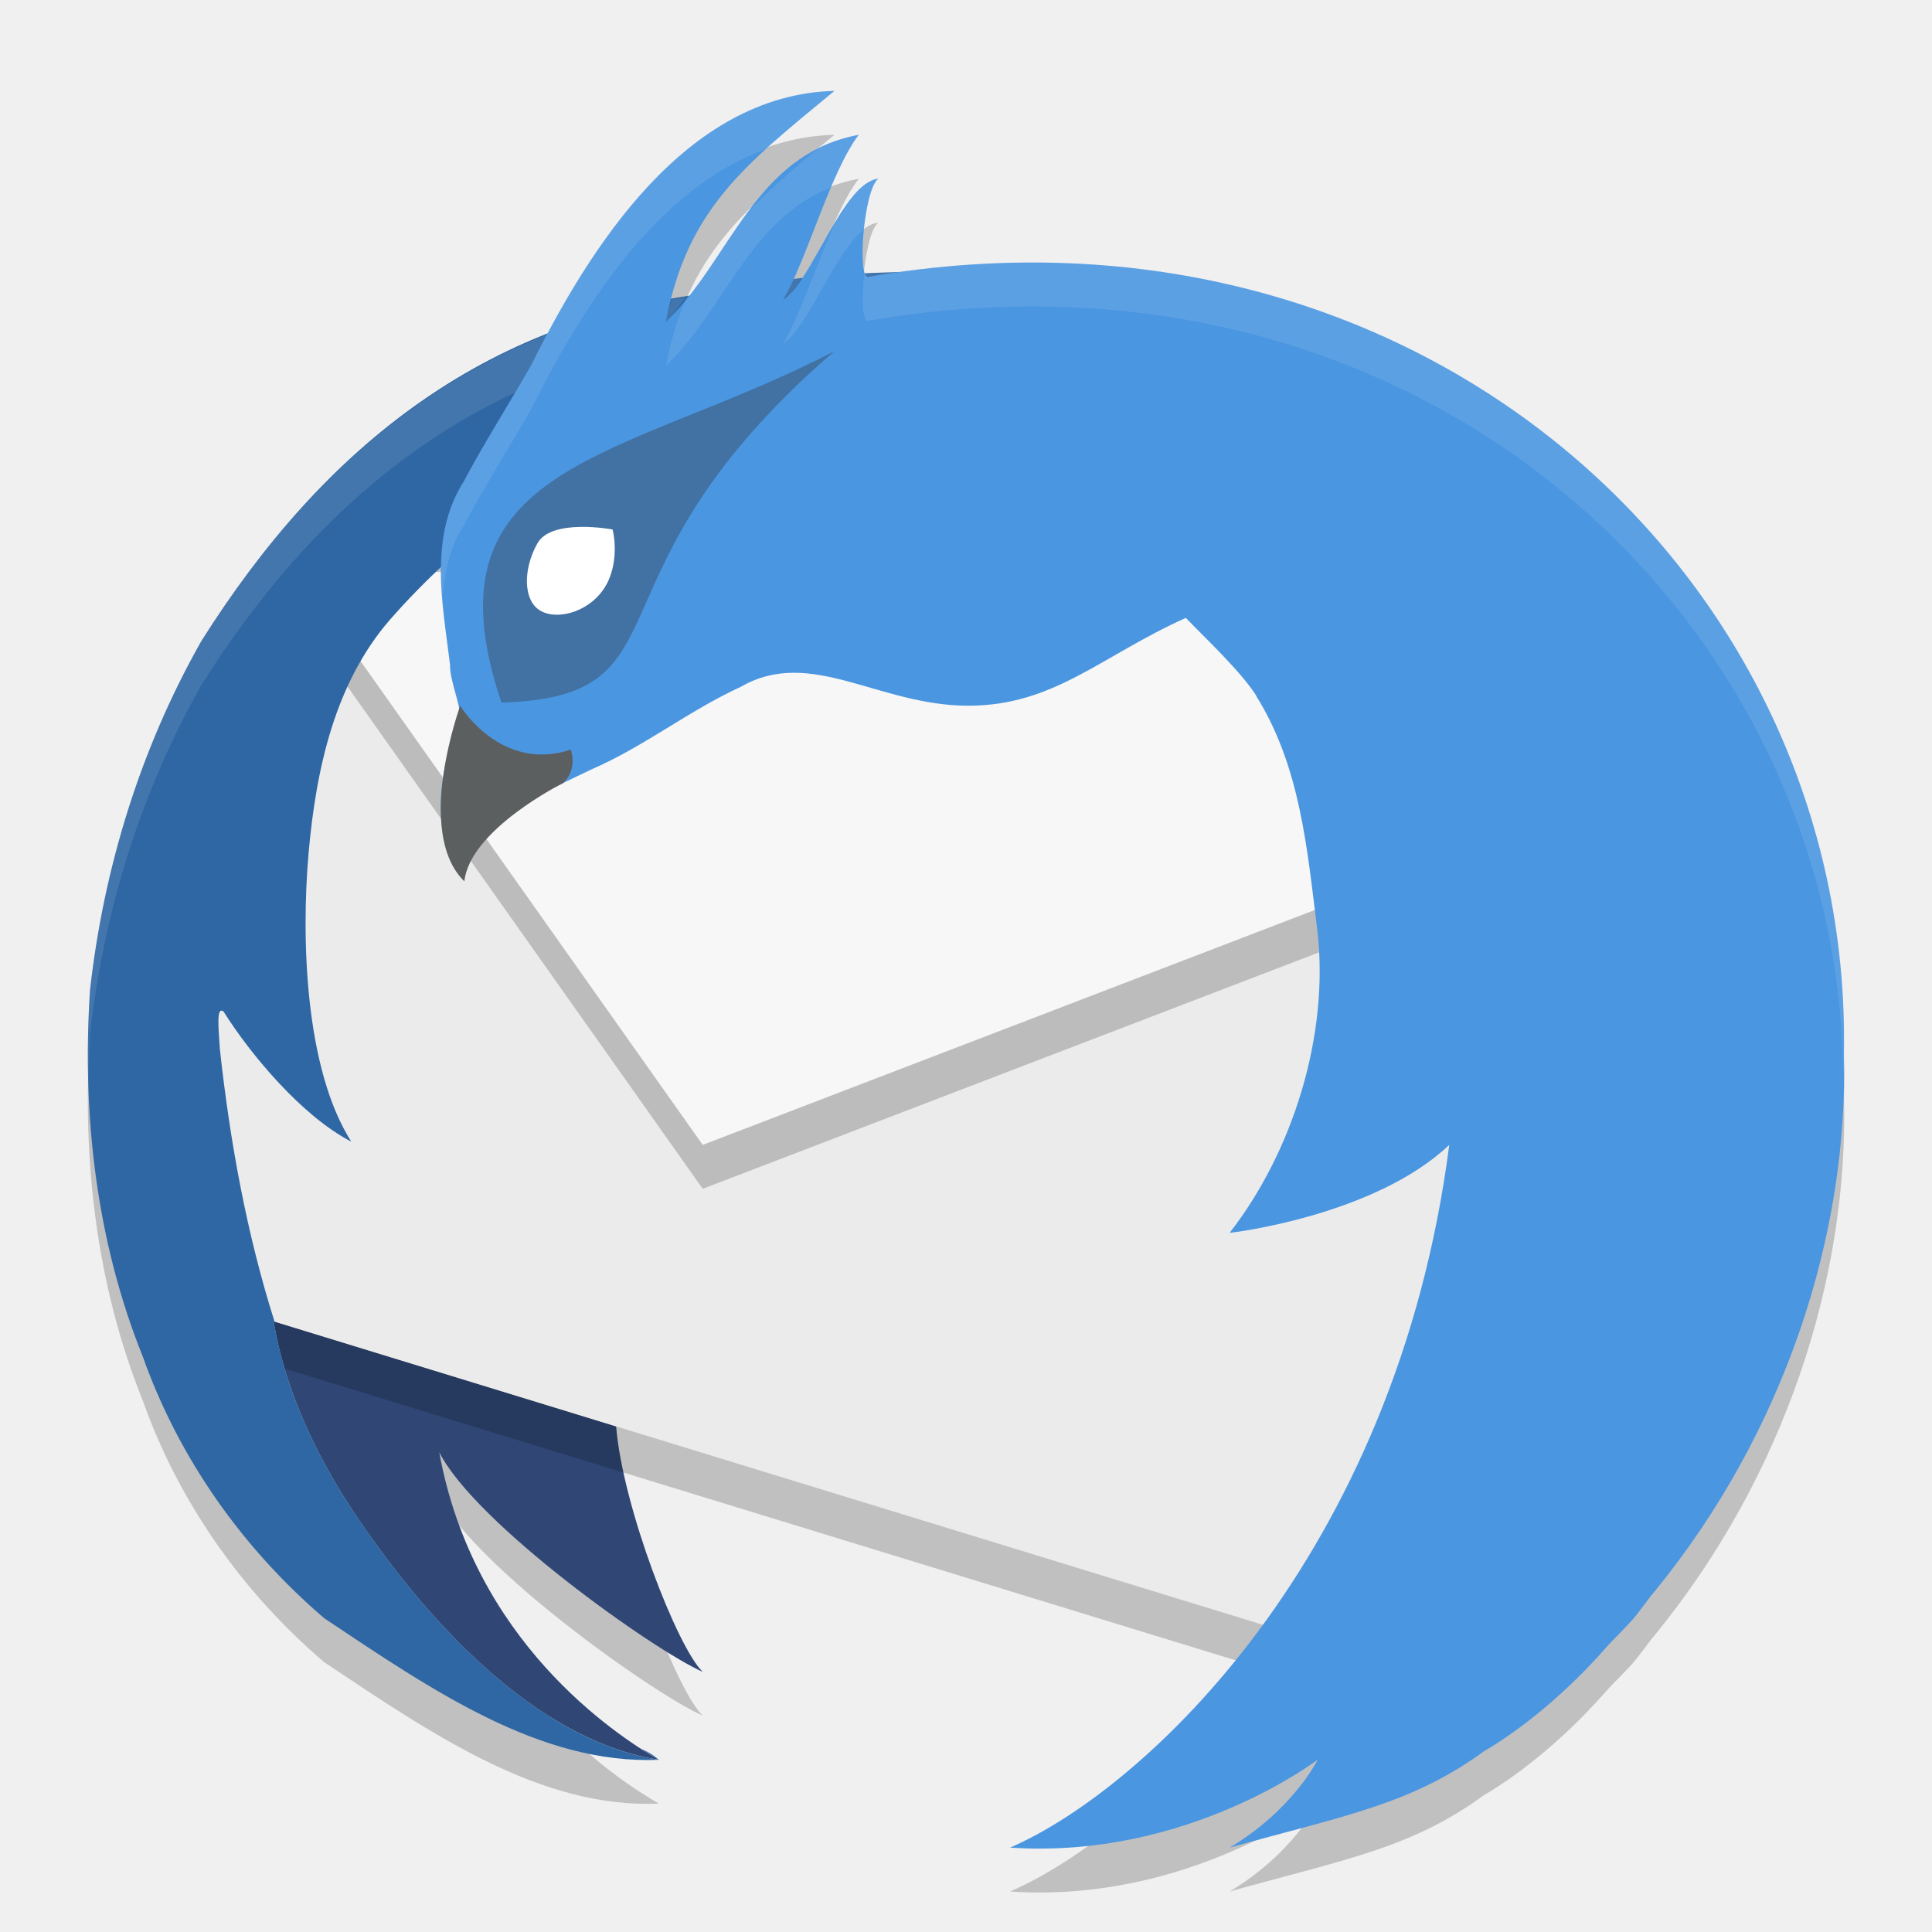
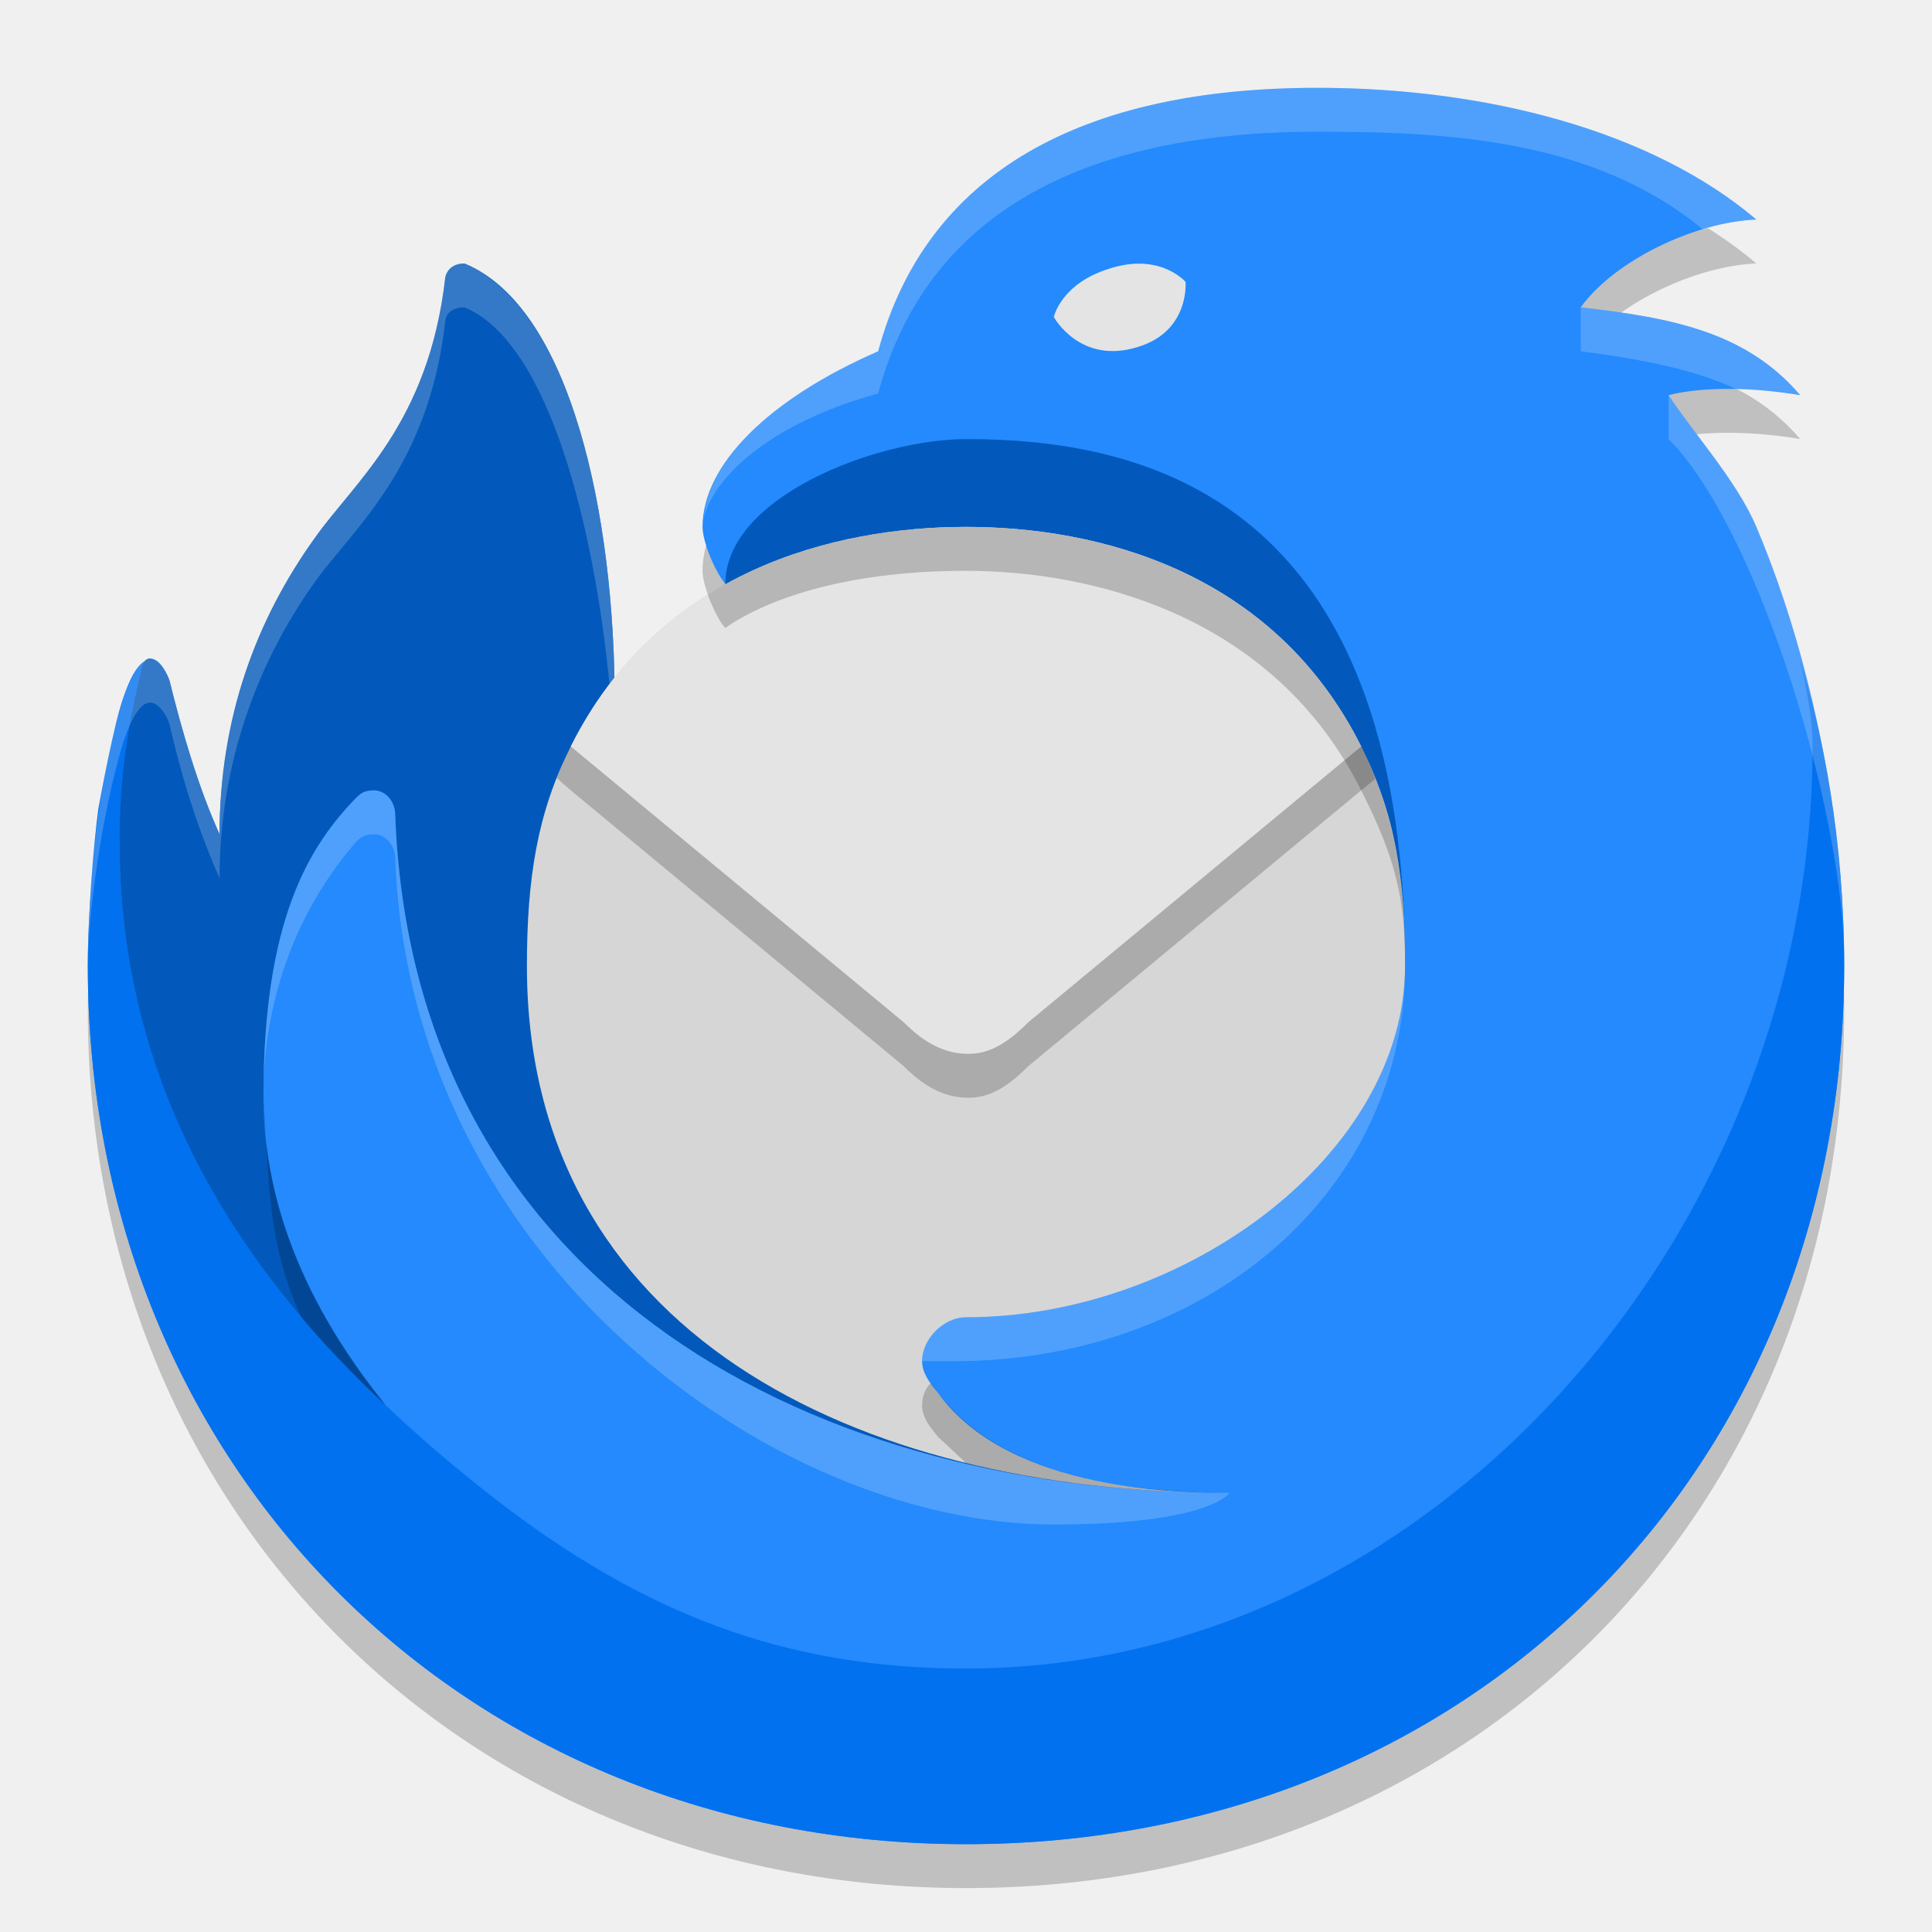
- <svg xmlns="http://www.w3.org/2000/svg" width="22" height="22" x="0" y="0" version="1.1" xml:space="preserve">
-   <path style="fill:none" d="m 40.404,-64.312 a 20.426,20.426 0 1 1 40.154,-7.522 20.426,20.426 0 1 1 -40.154,7.522 z" />
-   <path style="opacity:0.2" d="M 9.502,1.535 C 7.95,1.576 6.924,3.028 6.246,4.303 4.569,4.964 3.299,6.204 2.293,7.801 1.601,9.023 1.181,10.382 1.025,11.775 c -0.093,1.412 0.068,2.851 0.6,4.172 0.412,1.161 1.137,2.186 2.066,2.98 1.233,0.823 2.465,1.669 3.811,1.611 -0.5,-0.289 -2.108,-1.351 -2.5,-3.502 0.416,0.815 2.436,2.252 3,2.5 C 7.722,19.275 7.089,17.663 7.016,16.742 l -3.891,-1.193 C 2.808,14.546 2.619,13.509 2.504,12.449 2.489,12.212 2.46,11.954 2.545,12.017 2.864,12.524 3.446,13.212 4,13.5 3.474,12.673 3.427,11.198 3.514,10.215 3.6,9.228 3.822,8.271 4.434,7.562 4.62,7.349 4.821,7.151 5.025,6.959 c -0.005,0.372 0.056,0.751 0.1,1.113 -0.009,0.19 0.179,0.589 0.088,0.629 -0.184,0.555 -0.359,1.273 0.08,1.758 0.139,-0.628 0.896,-0.931 1.436,-1.195 0.61,-0.265 1.105,-0.665 1.709,-0.943 0.796,-0.457 1.565,0.215 2.588,0.215 0.978,0 1.509,-0.565 2.477,-1 0.225,0.233 0.629,0.612 0.805,0.889 l -0.002,0 C 14.809,9.23 14.885,10.168 15,11.088 c 0.143,1.204 -0.286,2.538 -0.998,3.449 0.015,0.002 1.651,-0.192 2.502,-1 -0.607,4.697 -3.485,7.346 -5.002,8.002 2.019,0.136 3.497,-1 3.5,-1 0.003,0 -0.28,0.57 -1,1 1.319,-0.369 2.068,-0.492 2.9,-1.1 -3.12e-4,0 0.675,-0.369 1.381,-1.174 0.094,-0.107 0.255,-0.255 0.352,-0.377 0.06,-0.076 0.117,-0.154 0.176,-0.23 0.01,-0.013 0.021,-0.024 0.031,-0.037 1.485,-1.817 2.21,-4.076 2.156,-6.123 0.095,-5.295 -4.589,-9.689 -10.639,-8.902 -0.062,6.865e-4 -0.264,0.009 -0.512,0.02 -0.069,-0.182 0.009,-0.977 0.154,-1.08 -0.318,0.03 -0.608,0.737 -0.877,1.135 -0.032,0.003 -0.064,0.004 -0.096,0.008 0.232,-0.499 0.474,-1.283 0.75,-1.643 C 8.723,2.232 8.377,3.186 7.807,3.888 7.753,3.897 7.698,3.904 7.645,3.914 7.924,2.807 8.566,2.309 9.502,1.535 Z" />
-   <path style="fill:#304776" d="m 4.164,17.417 c 0.868,1.249 2.058,2.424 3.338,2.622 -0.5,-0.289 -2.108,-1.35 -2.5,-3.501 0.416,0.815 2.437,2.252 3.001,2.5 C 7.721,18.777 7.09,17.163 7.016,16.242 L 3.113,15.045 c 0.022,0.034 0.102,1.037 1.051,2.372 z" />
-   <path style="opacity:0.2" d="M 17.003,9.036 10.502,6.756 3.535,7.221 1.757,9.44 C 2.073,11.491 1.876,13.712 2.978,15.504 l 11.524,3.535 2.49,-4.368 z" />
-   <path style="fill:#ebebeb" d="M 17.003,8.536 10.502,6.256 3.535,6.721 1.757,8.94 C 2.073,10.991 1.876,13.211 2.978,15.004 l 11.524,3.535 2.49,-4.368 z" />
-   <path style="opacity:0.2" d="M 16.474,10.287 15.51,7.118 3.712,7 3.645,7.082 3.535,7.221 8.002,13.537 Z" />
-   <path style="fill:#3f7da7;fill-rule:evenodd" d="M 3.702,6.587 4.875,6.755 5.198,5.184 4.553,5.498 Z" />
-   <path style="fill:#f7f7f7" d="M 16.474,9.786 15.51,6.618 3.712,6.5 3.645,6.582 3.535,6.721 8.002,13.037 Z" />
-   <path style="fill:#2f67a4" d="M 10.477,3.093 C 10.475,3.093 8.993,3.1 8.346,3.308 5.565,3.554 3.682,5.095 2.292,7.301 1.6,8.523 1.181,9.882 1.025,11.275 c -0.093,1.412 0.069,2.851 0.601,4.173 0.412,1.161 1.138,2.185 2.067,2.98 1.233,0.823 2.464,1.668 3.809,1.611 C 6.222,19.841 5.032,18.666 4.164,17.417 3.215,16.082 3.135,15.079 3.113,15.045 l 0.013,0.004 C 2.809,14.046 2.62,13.009 2.504,11.949 c -0.015,-0.237 -0.044,-0.494 0.041,-0.431 0.319,0.506 0.9,1.195 1.455,1.482 C 3.474,12.173 3.428,10.697 3.514,9.714 3.601,8.728 3.823,7.772 4.435,7.063 6.036,5.23 8.372,4.255 10.477,3.093 Z M 7.501,20.038 C 7.439,19.982 7.373,19.945 7.305,19.917 c 0.074,0.047 0.144,0.091 0.196,0.121 z" />
-   <path style="opacity:0.1;fill:#ffffff" d="m 10.363,3.096 c -0.061,6.565e-4 -0.267,0.007 -0.516,0.018 0.011,0.029 0.025,0.045 0.043,0.039 0.16,-0.028 0.315,-0.036 0.473,-0.057 z m -1.238,0.074 c -0.032,0.003 -0.064,0.004 -0.096,0.008 -0.038,0.081 -0.076,0.174 -0.113,0.236 0.067,-0.041 0.139,-0.14 0.209,-0.244 z m -1.318,0.219 c -0.054,0.008 -0.109,0.016 -0.162,0.025 -0.021,0.082 -0.044,0.159 -0.061,0.248 0.084,-0.08 0.148,-0.182 0.223,-0.273 z M 6.246,3.803 C 4.569,4.464 3.299,5.704 2.293,7.301 1.601,8.523 1.181,9.883 1.025,11.276 c -0.025,0.386 -0.029,0.772 -0.014,1.158 0.002,-0.22 -7.078e-4,-0.439 0.014,-0.658 C 1.181,10.383 1.601,9.023 2.293,7.801 3.222,6.327 4.378,5.162 5.867,4.469 5.931,4.361 5.994,4.254 6.051,4.153 6.107,4.04 6.184,3.919 6.246,3.803 Z" />
-   <path style="fill:#4a96e1" d="M 9.502,1.035 C 7.808,1.08 6.718,2.815 6.051,4.153 5.81,4.579 5.489,5.084 5.279,5.486 4.877,6.119 5.042,6.88 5.125,7.573 5.116,7.763 5.304,8.162 5.213,8.202 5.029,8.757 4.854,9.474 5.294,9.958 5.433,9.331 6.189,9.028 6.729,8.764 7.339,8.5 7.833,8.098 8.437,7.82 9.233,7.363 10.002,8.036 11.025,8.036 c 0.978,0 1.51,-0.565 2.478,-1 0.225,0.233 0.628,0.611 0.804,0.888 l -0.003,0 C 14.808,8.73 14.885,9.668 15,10.588 c 0.143,1.204 -0.286,2.537 -0.997,3.449 -8.4e-5,1.4e-5 -0.006,0.001 -0.006,0.001 1.7e-5,0 0.005,-1.3e-5 0.005,0 0.015,0.002 1.65,-0.193 2.501,-1.001 -0.607,4.697 -3.484,7.346 -5.001,8.002 2.019,0.136 3.498,-1 3.501,-1 0.003,0 -0.28,0.57 -1,1 1.319,-0.369 2.066,-0.492 2.899,-1.1 -3.12e-4,0 0.676,-0.368 1.382,-1.173 0.094,-0.107 0.255,-0.256 0.352,-0.378 0.06,-0.076 0.116,-0.154 0.174,-0.23 0.01,-0.013 0.022,-0.024 0.032,-0.037 1.485,-1.817 2.209,-4.076 2.155,-6.123 C 21.094,6.565 16.167,2.067 9.891,3.152 9.755,3.198 9.835,2.154 10.002,2.035 9.601,2.073 9.242,3.215 8.917,3.413 9.184,2.971 9.458,1.953 9.779,1.535 8.586,1.758 8.317,2.968 7.583,3.663 7.825,2.371 8.496,1.867 9.502,1.035 Z" />
-   <path style="fill:#4271a3" d="m 5.707,8 c 2.222,-0.064 0.827,-1.441 3.793,-4 -2.416,1.251 -4.716,1.249 -3.79,4 l -0.003,0 z" />
-   <path style="fill:#ffffff" d="M 6.903,6.66 C 6.743,6.952 6.37,7.069 6.164,6.96 5.953,6.85 5.954,6.482 6.118,6.19 c 0.158,-0.292 0.854,-0.161 0.857,-0.161 0.003,0 0.088,0.34 -0.071,0.631 z" />
-   <path style="fill:#5c5f60" d="m 6.44,8.886 c 0,0 0.128,-0.124 0.061,-0.35 C 5.702,8.801 5.237,8.035 5.24,8.035 c 0.003,0 -0.528,1.439 0.048,2.001 0.062,-0.589 1.122,-1.119 1.125,-1.119" />
-   <path style="opacity:0.1;fill:#ffffff" d="M 9.502,1.035 C 7.808,1.081 6.718,2.814 6.051,4.153 5.81,4.578 5.489,5.085 5.279,5.487 5.022,5.892 5.004,6.35 5.041,6.809 5.061,6.523 5.116,6.243 5.279,5.987 5.489,5.585 5.81,5.08 6.051,4.654 6.611,3.531 7.474,2.14 8.736,1.692 8.966,1.483 9.216,1.272 9.502,1.035 Z m 0.277,0.5 c -0.18,0.034 -0.336,0.094 -0.479,0.168 C 9,1.951 8.738,2.188 8.508,2.422 8.278,2.734 8.068,3.062 7.83,3.362 7.725,3.595 7.642,3.857 7.584,4.164 8.247,3.535 8.536,2.493 9.467,2.133 c 0.1,-0.236 0.203,-0.455 0.312,-0.598 z m 0.223,0.5 C 9.824,2.052 9.658,2.295 9.496,2.567 9.292,3.034 9.1,3.609 8.916,3.914 9.196,3.744 9.502,2.873 9.838,2.612 9.864,2.355 9.923,2.092 10.002,2.035 Z m 2.172,0.963 c -0.735,-0.03 -1.499,0.019 -2.283,0.154 -0.022,0.007 -0.036,-0.022 -0.047,-0.064 -0.033,0.296 -0.027,0.589 0.047,0.564 6.207,-1.074 11.087,3.317 11.1,8.668 0.001,-0.107 0.011,-0.216 0.008,-0.322 C 21.083,7.245 17.32,3.206 12.174,2.998 Z M 11.502,21.039 c -8.335,1.307 -4.167,0.654 0,0 z" />
+ <svg xmlns="http://www.w3.org/2000/svg" width="22" height="22" version="1.1">
+   <g transform="translate(-1,-1)">
+     <path style="opacity:0.2" d="M 11,5.5 C 11.55,3.46 13.33,2.5 16,2.5 17.93,2.5 19.81,2.99 21,4 20.29,4.03 19.38,4.47 19,5 20.07,5.12 20.89,5.29 21.5,6 21.04,5.92 20.43,5.89 20,6 20.29,6.44 20.78,6.98 21,7.5 21.66,9.06 22,10.92 22,12.5 22,18.27 17.71,22.5 12,22.5 6.29,22.5 2,18.21 2,12.5 2,11.6 2.15,10.32 2.41,9.43 2.47,9.25 2.55,9.08 2.66,9.02 2.68,9 2.7,9 2.71,9 2.83,9 2.91,9.19 2.93,9.25 3.07,9.82 3.26,10.47 3.5,11 3.5,9.82 3.91,8.56 4.59,7.62 5.03,6.99 5.88,6.48 6.07,4.8 6.07,4.8 6.08,4.64 6.29,4.64 7.5,5 8,7.36 8,9.5 8.8,9.62 9.26,8.15 9.26,8.15 9.13,7.99 9,7.66 9,7.5 9,6.79 9.76,6.04 11,5.5 Z" />
+     <path style="fill:#248afd" d="M 11,5 C 11.55,2.96 13.33,2 16,2 17.93,2 19.81,2.49 21,3.5 20.29,3.53 19.38,3.97 19,4.5 20.07,4.62 20.89,4.79 21.5,5.5 21.04,5.42 20.43,5.39 20,5.5 20.29,5.94 20.78,6.48 21,7 21.66,8.56 22,10.42 22,12 22,17.77 17.71,22 12,22 6.29,22 2,17.71 2,12 2,11.1 2.15,9.82 2.41,8.93 2.47,8.75 2.55,8.58 2.66,8.52 2.68,8.5 2.7,8.5 2.71,8.5 2.83,8.5 2.91,8.69 2.93,8.75 3.07,9.32 3.26,9.97 3.5,10.5 3.5,9.32 3.91,8.06 4.59,7.12 5.03,6.49 5.88,5.98 6.07,4.3 6.07,4.3 6.08,4.14 6.29,4.14 7.5,4.5 8,6.86 8,9 8.8,9.12 9.26,7.65 9.26,7.65 9.13,7.49 9,7.16 9,7 9,6.29 9.76,5.54 11,5 Z" />
+     <path style="fill:#0271ef" d="M 21.47,8.43 C 21.51,8.55 21.64,9.09 21.64,9.5 21.64,15 17.32,20 12,20 9.92,20 8.31,19.36 6.64,18.07 4.08,16.08 2.36,13.71 2.36,10.57 2.36,9.86 2.52,8.98 2.61,8.62 2.63,8.52 2.67,8.5 2.71,8.5 2.7,8.5 2.67,8.51 2.66,8.52 2.55,8.59 2.48,8.74 2.41,8.93 2.3,9.22 2.14,10.1 2.12,10.21 2.07,10.58 2,11.39 2,12 2,17.71 6.29,22 12,22 17.71,22 22,17.77 22,12 22,10.57 21.76,9.33 21.47,8.43 Z" />
+     <path style="fill:#0259bb" d="M 2.61,8.62 C 2.46,9.25 2.36,9.86 2.36,10.57 2.36,12.8 3.22,14.97 5.39,17 4.81,16.29 4,15.04 4,13.5 4,11.5 4.5,10.65 5.06,10.08 5.12,10.02 5.17,10 5.26,10 5.38,10 5.49,10.11 5.5,10.26 5.68,15.46 10,18 15,18 11.56,18 8.65,16.03 12.18,15.35 14.03,14.99 17,14.14 17,12 17,6.64 14,6 12,6 11,6 9.26,6.65 9.26,7.65 9.4,8.13 8.38,9.06 8,9 8,6.86 7.5,4.5 6.29,4 6.09,4 6.07,4.16 6.07,4.16 5.88,5.83 5.03,6.49 4.59,7.12 3.91,8.06 3.5,9.19 3.5,10.5 3.26,9.97 3.07,9.32 2.93,8.75 2.91,8.69 2.82,8.5 2.71,8.5 2.65,8.5 2.62,8.56 2.61,8.62 Z" />
+     <path style="fill:#d6d6d6" d="M 12,16 C 14.5,16 17,14.14 17,12 17,11 16.89,10.28 16.5,9.5 15.5,7.5 13.5,7 12,7 10.5,7 8.5,7.5 7.5,9.5 7.12,10.25 7,11 7,12 7,16.14 10.71,18 15,18 14.5,18 12.5,18 11.68,16.86 11.58,16.74 11.5,16.63 11.5,16.5 11.5,16.25 11.74,16 12,16 Z" />
+     <path style="opacity:0.2" d="M 12.71,13.14 C 12.48,13.37 12.27,13.51 12,13.5 11.73,13.49 11.51,13.36 11.29,13.14 L 7.5,10 7.34,9.86 C 7.36,9.8 7.45,9.58 7.5,9.5 H 16.5 C 16.53,9.55 16.63,9.78 16.66,9.87 L 16.5,10 Z" />
+     <path style="fill:#e4e4e4" d="M 12.71,12.64 C 12.48,12.87 12.27,13.01 12,13 11.73,12.99 11.51,12.86 11.29,12.64 L 7.5,9.5 C 8.5,7.5 10.5,7 12,7 13.5,7 15.5,7.5 16.5,9.5 Z" />
+     <path style="opacity:0.2" d="M 5.39,17 C 5.01,16.65 4.62,16.23 4.43,16 4.11,15.3 4.07,14.71 4.03,14 L 4,13.5 C 4.02,15.02 4.71,16.13 5.39,17 Z M 9.06,7.77 C 9.08,7.84 9.19,8.09 9.26,8.15 9.69,7.85 10.57,7.5 12,7.5 13.43,7.5 15.5,8 16.5,10 16.9,10.79 17,11.24 17,12 17,11 16.88,10.27 16.5,9.5 15.5,7.5 13.5,7 12,7 10.5,7 9.52,7.48 9.06,7.77 Z M 14.99,18 C 14.5,18 12.69,18 11.8,17 11.74,16.94 11.67,16.85 11.6,16.75 11.55,16.79 11.5,16.89 11.5,17 11.5,17.15 11.6,17.26 11.68,17.36 L 12,17.66 C 12.53,17.79 13.5,18 15,18 Z" />
+     <path style="fill:#e4e4e4" d="M 13.96,4.95 C 14.55,4.77 14.5,4.21 14.5,4.21 14.5,4.21 14.21,3.87 13.63,4.06 13.08,4.23 13,4.61 13,4.61 13,4.61 13.3,5.16 13.96,4.95 Z" />
+     <path style="opacity:0.2;fill:#f9f9f9" d="M 16,2 C 13.33,2 11.55,2.96 11,5 10.14,5.36 9.07,6.08 9.01,6.93 9.07,6.54 9.63,5.86 11,5.48 11.55,3.44 13.32,2.5 16,2.5 17.47,2.5 19.15,2.58 20.4,3.62 20.52,3.57 20.82,3.5 21,3.5 19.81,2.49 17.93,2 16,2 Z M 6.29,4 C 6.08,4 6.07,4.16 6.07,4.16 5.88,5.83 5.03,6.49 4.59,7.12 3.91,8.06 3.5,9.21 3.5,10.5 3.25,9.93 3.07,9.32 2.93,8.75 2.91,8.69 2.83,8.5 2.71,8.5 2.56,8.5 2.42,8.9 2.41,8.93 2.13,9.82 2,11 2,12 2,11.5 2.14,10.31 2.41,9.43 2.43,9.38 2.55,9 2.71,9 2.82,9 2.92,9.19 2.93,9.25 3.08,9.89 3.25,10.43 3.5,11 3.5,9.73 3.91,8.57 4.59,7.62 5.02,7.02 5.88,6.33 6.07,4.66 6.07,4.66 6.07,4.5 6.29,4.5 7.26,4.9 7.77,7.04 7.94,8.79 7.96,8.77 7.98,8.74 8,8.72 7.96,6.78 7.49,4.52 6.29,4 Z M 19,4.5 V 5 C 20.08,5.14 20.48,5.3 20.77,5.43 21.02,5.44 21.2,5.44 21.5,5.5 20.88,4.79 20.07,4.62 19,4.5 Z M 20,5.5 V 6 C 20.97,6.97 21.94,10.01 22,11.82 21.98,10.27 21.64,8.5 21,7 20.78,6.48 20.29,5.94 20,5.5 Z M 5.26,10 C 5.17,10 5.12,10.02 5.06,10.08 4.52,10.64 4.03,11.45 4,13.31 4.04,12.37 4.35,11.4 5.06,10.58 5.12,10.52 5.18,10.5 5.26,10.5 5.38,10.5 5.49,10.61 5.5,10.76 5.66,15.32 9.78,18.36 13,18.36 14.78,18.36 15,18 15,18 10,18 5.68,15.46 5.5,10.26 5.49,10.11 5.38,10 5.26,10 Z M 17,12.11 C 16.91,14.21 14.46,16 12,16 11.73,16 11.5,16.25 11.5,16.5 H 11.86 C 14.67,16.5 16.93,14.66 17,12.11 Z" />
+   </g>
</svg>
